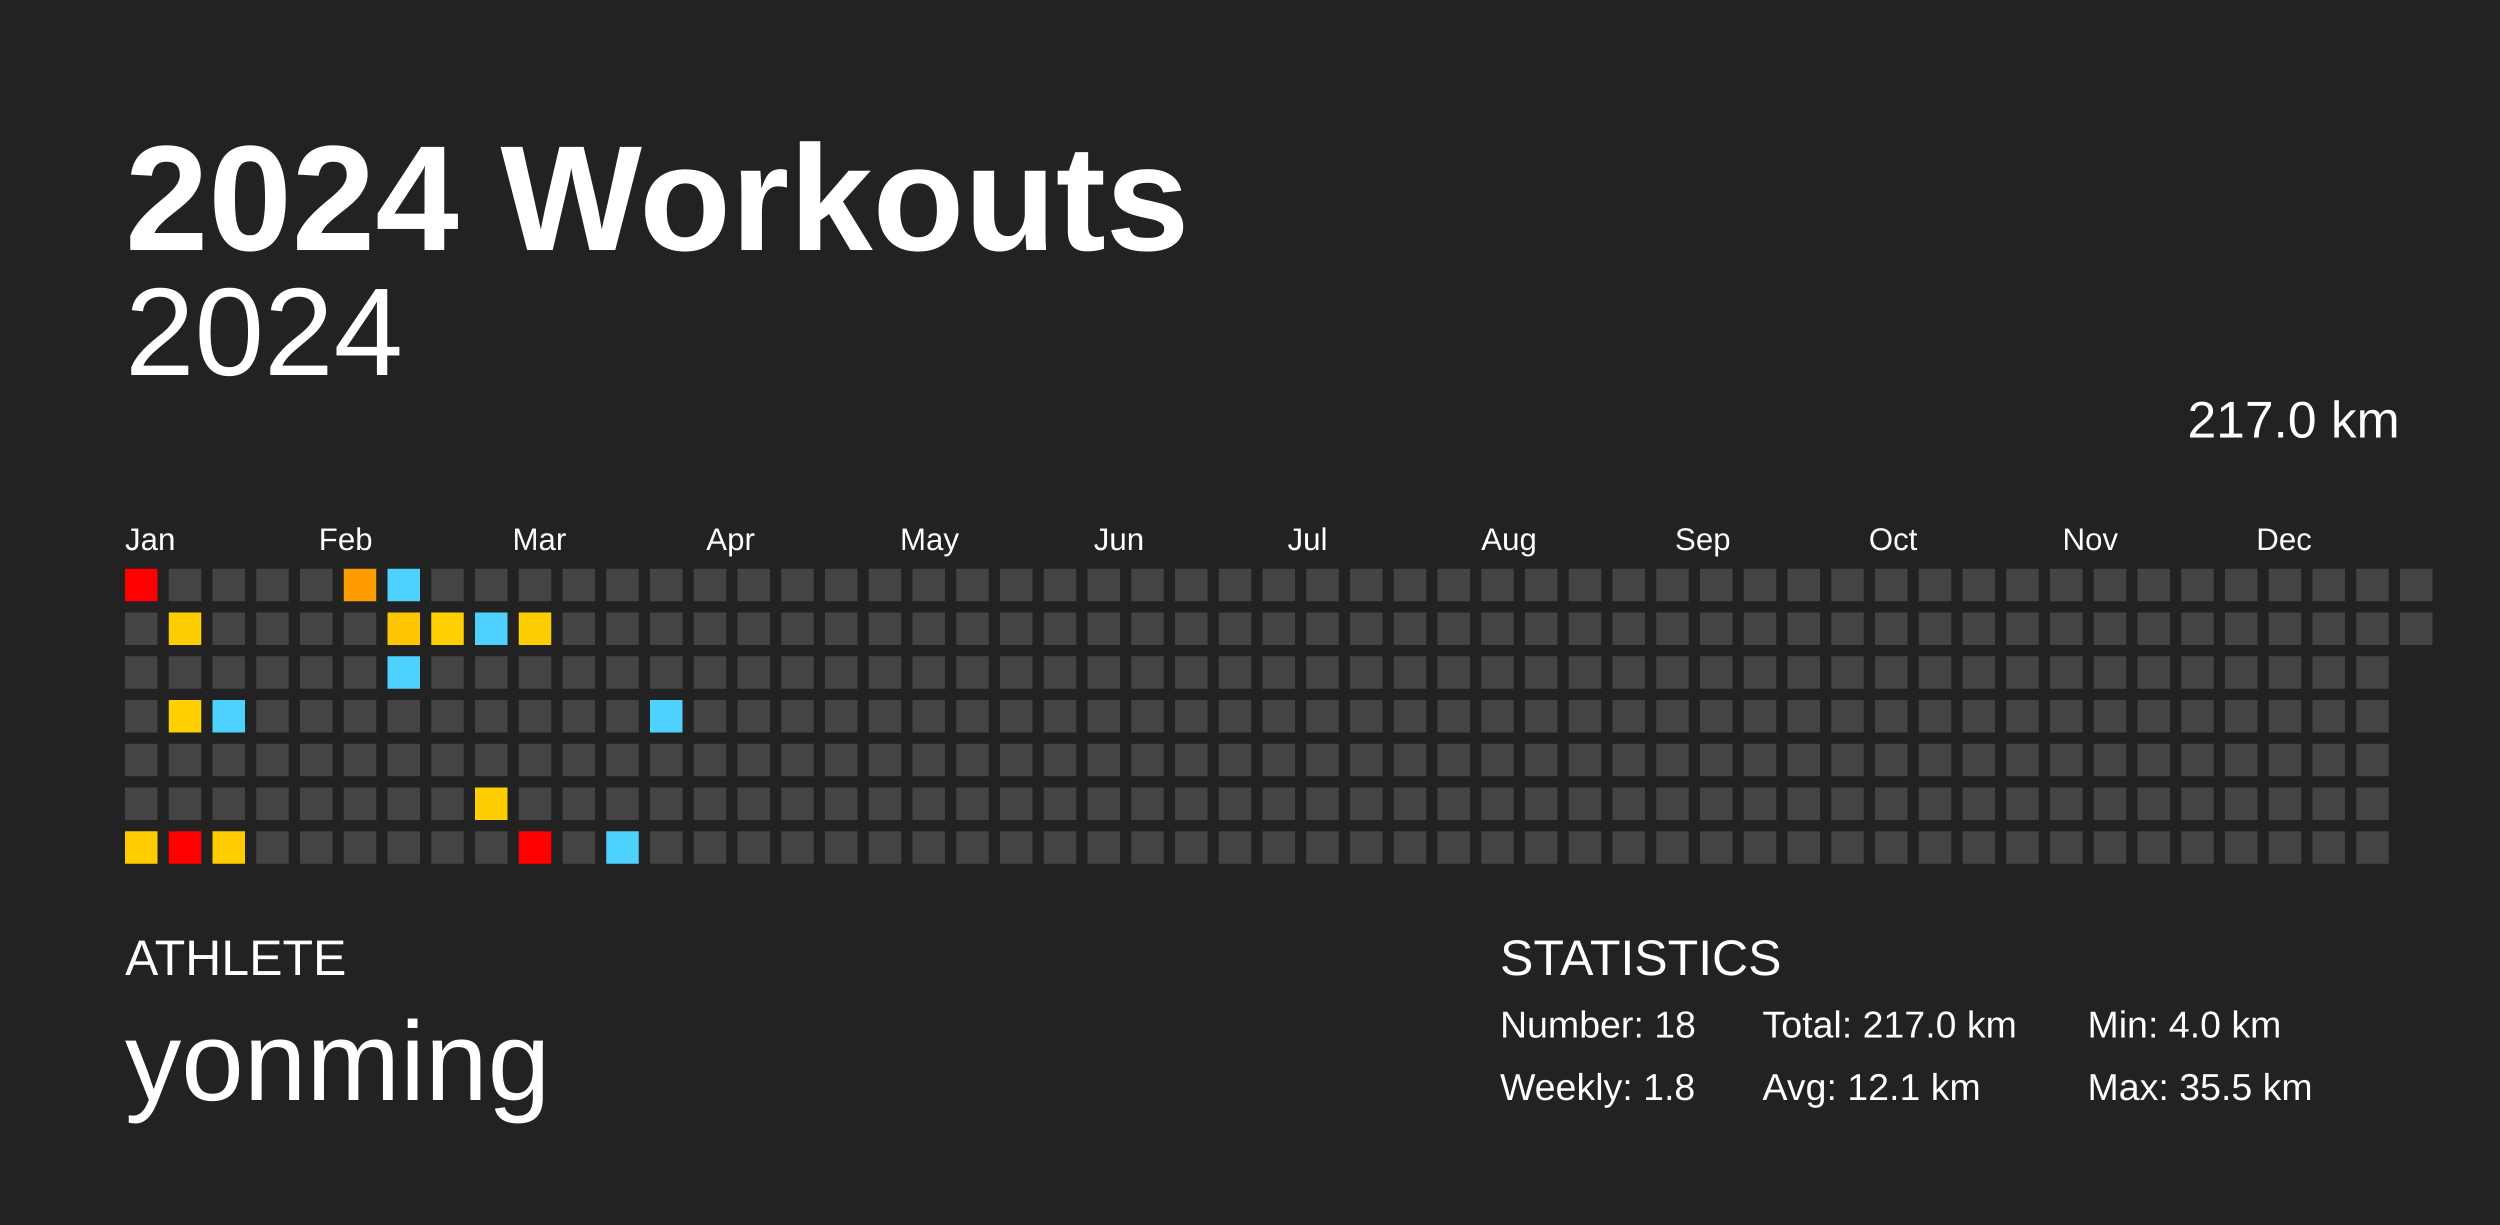
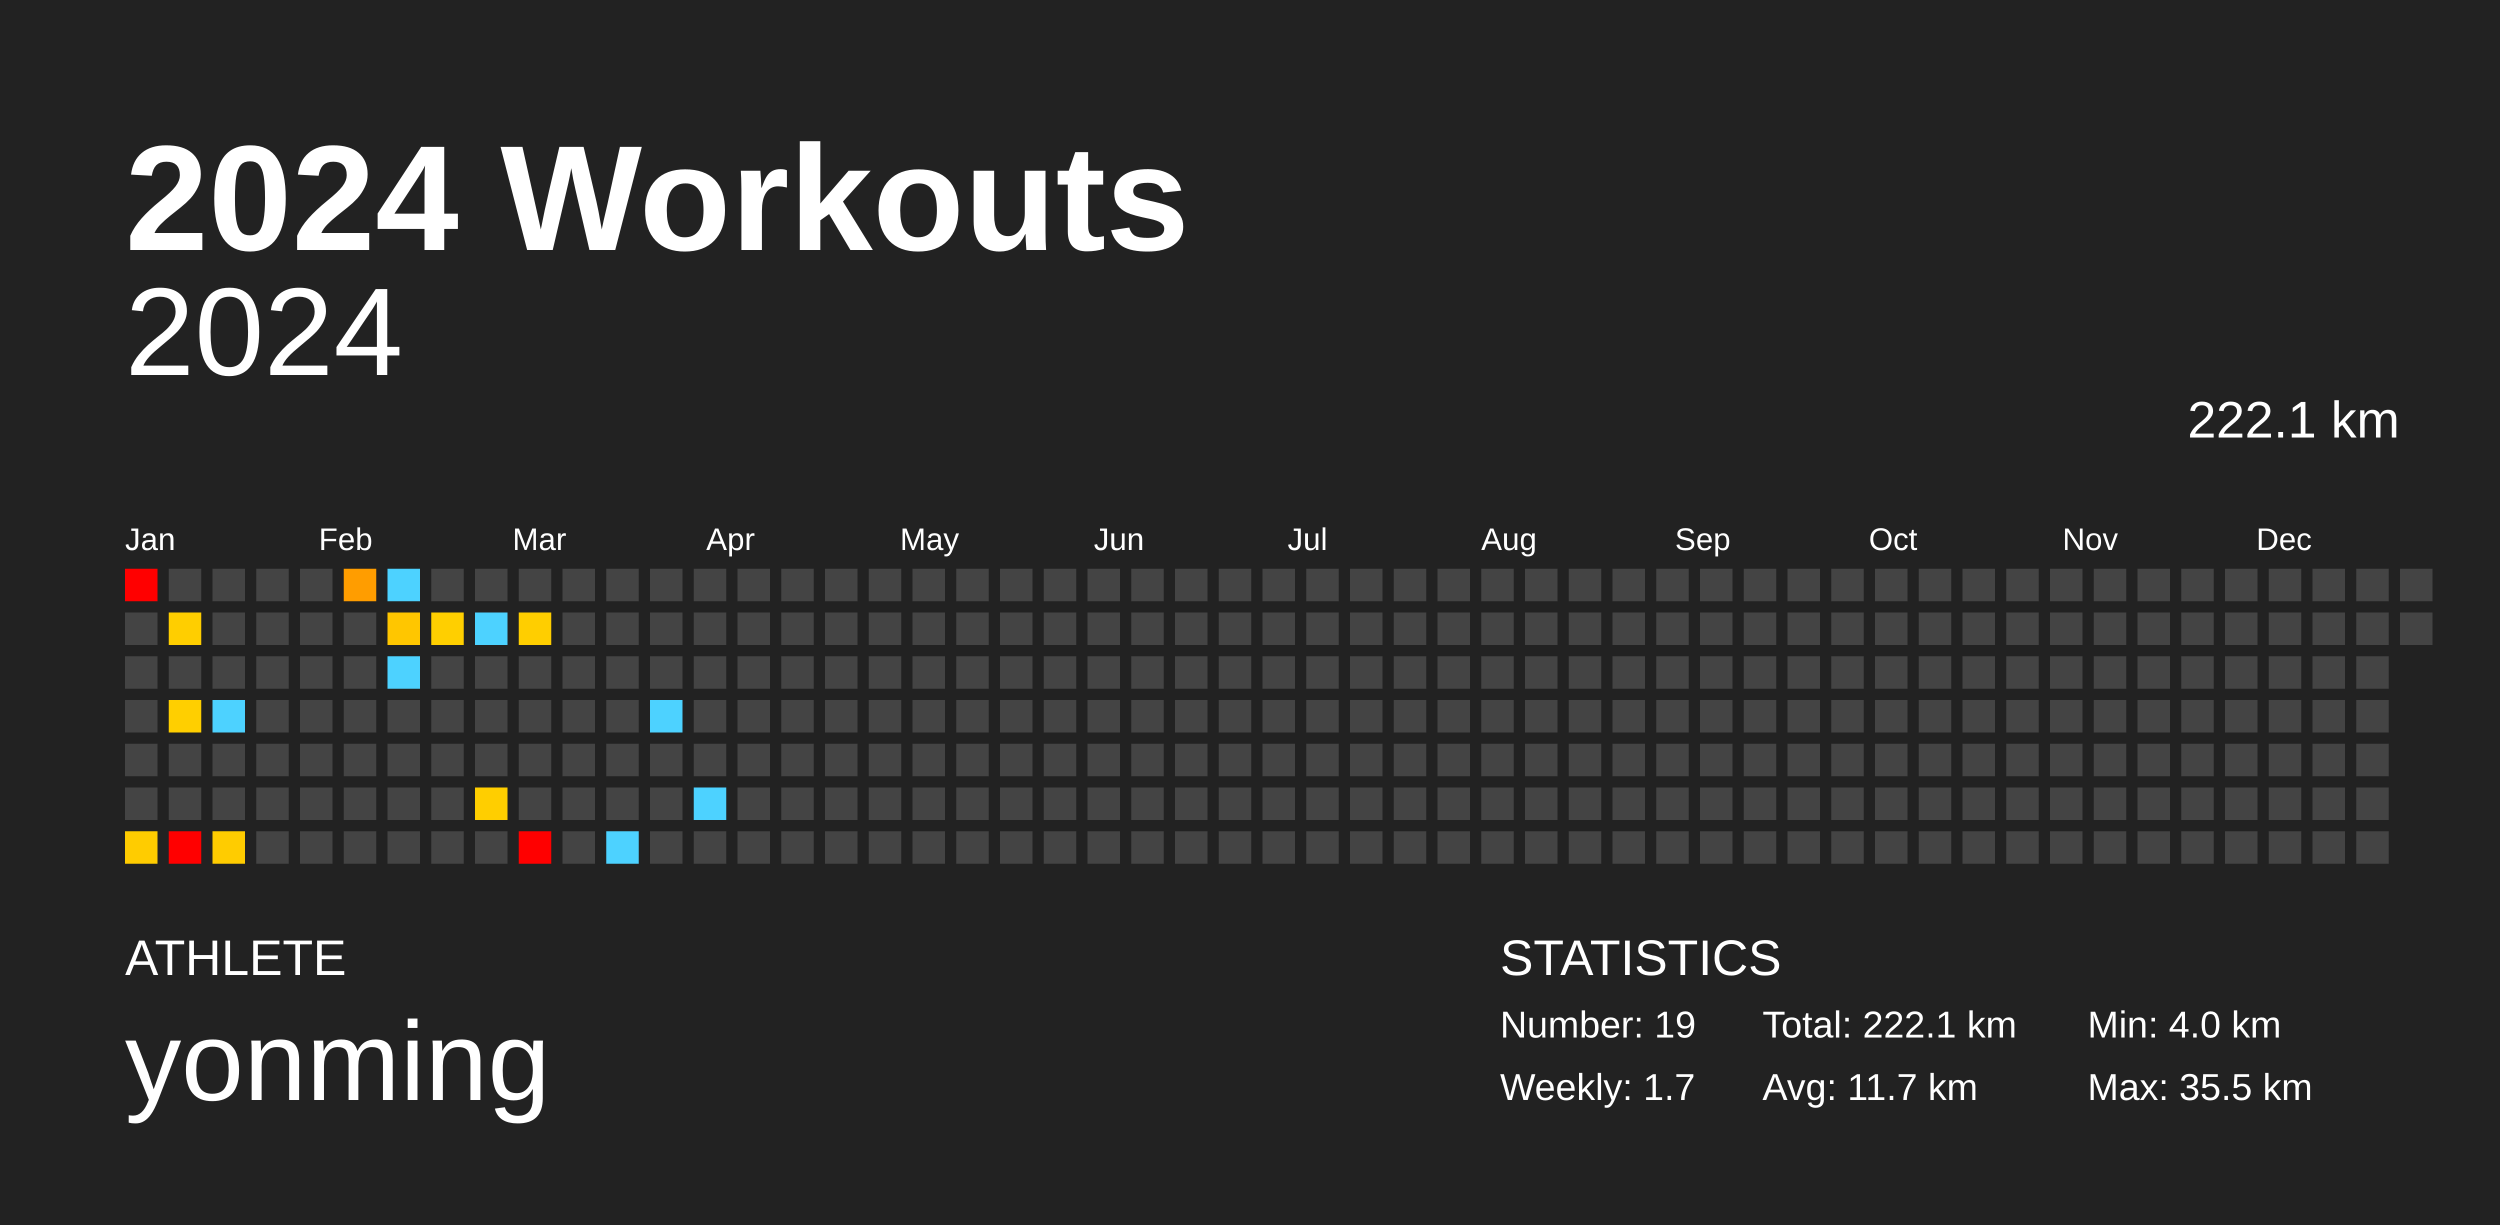
<svg xmlns="http://www.w3.org/2000/svg" baseProfile="full" height="98mm" version="1.1" viewBox="0,0,200,98" width="200mm">
  <defs />
  <rect fill="#222222" height="98" width="200" x="0" y="0" />
  <text fill="#FFFFFF" style="font-size:12px; font-family:Arial; font-weight:bold;" x="10" y="20">2024 Workouts</text>
  <text fill="#FFFFFF" style="font-size:4px; font-family:Arial" x="10" y="78">ATHLETE</text>
  <text fill="#FFFFFF" style="font-size:9px; font-family:Arial" x="10" y="88">yonming</text>
  <text fill="#FFFFFF" style="font-size:4px; font-family:Arial" x="120" y="78">STATISTICS</text>
-   <text fill="#FFFFFF" style="font-size:3px; font-family:Arial" x="120" y="83">Number: 18</text>
-   <text fill="#FFFFFF" style="font-size:3px; font-family:Arial" x="120" y="88">Weekly: 1.8</text>
-   <text fill="#FFFFFF" style="font-size:3px; font-family:Arial" x="141" y="83">Total: 217.0 km</text>
-   <text fill="#FFFFFF" style="font-size:3px; font-family:Arial" x="141" y="88">Avg: 12.1 km</text>
+   <text fill="#FFFFFF" style="font-size:3px; font-family:Arial" x="120" y="83">Number: 19</text>
+   <text fill="#FFFFFF" style="font-size:3px; font-family:Arial" x="120" y="88">Weekly: 1.7</text>
+   <text fill="#FFFFFF" style="font-size:3px; font-family:Arial" x="141" y="83">Total: 222.1 km</text>
+   <text fill="#FFFFFF" style="font-size:3px; font-family:Arial" x="141" y="88">Avg: 11.7 km</text>
  <text fill="#FFFFFF" style="font-size:3px; font-family:Arial" x="167" y="83">Min: 4.0 km</text>
  <text fill="#FFFFFF" style="font-size:3px; font-family:Arial" x="167" y="88">Max: 35.5 km</text>
  <text alignment-baseline="hanging" fill="#FFFFFF" style="font-size:10.0px; font-family:Arial;" x="10" y="30">2024</text>
-   <text alignment-baseline="hanging" fill="#FFFFFF" style="font-size:4.125px; font-family:Arial;" x="175" y="35">217.0 km</text>
+   <text alignment-baseline="hanging" fill="#FFFFFF" style="font-size:4.125px; font-family:Arial;" x="175" y="35">222.1 km</text>
  <text fill="#FFFFFF" style="font-size:2.5px; font-family:Arial" x="10.0" y="44">Jan</text>
  <text fill="#FFFFFF" style="font-size:2.5px; font-family:Arial" x="25.5" y="44">Feb</text>
  <text fill="#FFFFFF" style="font-size:2.5px; font-family:Arial" x="41.0" y="44">Mar</text>
  <text fill="#FFFFFF" style="font-size:2.5px; font-family:Arial" x="56.5" y="44">Apr</text>
  <text fill="#FFFFFF" style="font-size:2.5px; font-family:Arial" x="72.0" y="44">May</text>
  <text fill="#FFFFFF" style="font-size:2.5px; font-family:Arial" x="87.5" y="44">Jun</text>
  <text fill="#FFFFFF" style="font-size:2.5px; font-family:Arial" x="103.0" y="44">Jul</text>
  <text fill="#FFFFFF" style="font-size:2.5px; font-family:Arial" x="118.5" y="44">Aug</text>
  <text fill="#FFFFFF" style="font-size:2.5px; font-family:Arial" x="134.0" y="44">Sep</text>
  <text fill="#FFFFFF" style="font-size:2.5px; font-family:Arial" x="149.5" y="44">Oct</text>
  <text fill="#FFFFFF" style="font-size:2.5px; font-family:Arial" x="165.0" y="44">Nov</text>
  <text fill="#FFFFFF" style="font-size:2.5px; font-family:Arial" x="180.5" y="44">Dec</text>
  <rect fill="red" height="2.6" width="2.6" x="10.0" y="45.5" />
  <rect fill="#444444" height="2.6" width="2.6" x="10.0" y="49.0" />
  <rect fill="#444444" height="2.6" width="2.6" x="10.0" y="52.5" />
  <rect fill="#444444" height="2.6" width="2.6" x="10.0" y="56.0" />
  <rect fill="#444444" height="2.6" width="2.6" x="10.0" y="59.5" />
  <rect fill="#444444" height="2.6" width="2.6" x="10.0" y="63.0" />
  <rect fill="#ffcc00" height="2.6" width="2.6" x="10.0" y="66.5" />
  <rect fill="#444444" height="2.6" width="2.6" x="13.5" y="45.5" />
  <rect fill="#ffce00" height="2.6" width="2.6" x="13.5" y="49.0" />
  <rect fill="#444444" height="2.6" width="2.6" x="13.5" y="52.5" />
  <rect fill="#ffcf00" height="2.6" width="2.6" x="13.5" y="56.0" />
  <rect fill="#444444" height="2.6" width="2.6" x="13.5" y="59.5" />
  <rect fill="#444444" height="2.6" width="2.6" x="13.5" y="63.0" />
  <rect fill="red" height="2.6" width="2.6" x="13.5" y="66.5" />
  <rect fill="#444444" height="2.6" width="2.6" x="17.0" y="45.5" />
  <rect fill="#444444" height="2.6" width="2.6" x="17.0" y="49.0" />
  <rect fill="#444444" height="2.6" width="2.6" x="17.0" y="52.5" />
  <rect fill="#4dd2ff" height="2.6" width="2.6" x="17.0" y="56.0" />
  <rect fill="#444444" height="2.6" width="2.6" x="17.0" y="59.5" />
  <rect fill="#444444" height="2.6" width="2.6" x="17.0" y="63.0" />
  <rect fill="#ffcc00" height="2.6" width="2.6" x="17.0" y="66.5" />
  <rect fill="#444444" height="2.6" width="2.6" x="20.5" y="45.5" />
  <rect fill="#444444" height="2.6" width="2.6" x="20.5" y="49.0" />
  <rect fill="#444444" height="2.6" width="2.6" x="20.5" y="52.5" />
  <rect fill="#444444" height="2.6" width="2.6" x="20.5" y="56.0" />
  <rect fill="#444444" height="2.6" width="2.6" x="20.5" y="59.5" />
  <rect fill="#444444" height="2.6" width="2.6" x="20.5" y="63.0" />
  <rect fill="#444444" height="2.6" width="2.6" x="20.5" y="66.5" />
  <rect fill="#444444" height="2.6" width="2.6" x="24.0" y="45.5" />
  <rect fill="#444444" height="2.6" width="2.6" x="24.0" y="49.0" />
  <rect fill="#444444" height="2.6" width="2.6" x="24.0" y="52.5" />
  <rect fill="#444444" height="2.6" width="2.6" x="24.0" y="56.0" />
  <rect fill="#444444" height="2.6" width="2.6" x="24.0" y="59.5" />
  <rect fill="#444444" height="2.6" width="2.6" x="24.0" y="63.0" />
  <rect fill="#444444" height="2.6" width="2.6" x="24.0" y="66.5" />
  <rect fill="#ff9d00" height="2.6" width="2.6" x="27.5" y="45.5" />
  <rect fill="#444444" height="2.6" width="2.6" x="27.5" y="49.0" />
  <rect fill="#444444" height="2.6" width="2.6" x="27.5" y="52.5" />
  <rect fill="#444444" height="2.6" width="2.6" x="27.5" y="56.0" />
  <rect fill="#444444" height="2.6" width="2.6" x="27.5" y="59.5" />
  <rect fill="#444444" height="2.6" width="2.6" x="27.5" y="63.0" />
  <rect fill="#444444" height="2.6" width="2.6" x="27.5" y="66.5" />
  <rect fill="#4dd2ff" height="2.6" width="2.6" x="31.0" y="45.5" />
  <rect fill="#ffc600" height="2.6" width="2.6" x="31.0" y="49.0" />
  <rect fill="#4dd2ff" height="2.6" width="2.6" x="31.0" y="52.5" />
  <rect fill="#444444" height="2.6" width="2.6" x="31.0" y="56.0" />
  <rect fill="#444444" height="2.6" width="2.6" x="31.0" y="59.5" />
  <rect fill="#444444" height="2.6" width="2.6" x="31.0" y="63.0" />
  <rect fill="#444444" height="2.6" width="2.6" x="31.0" y="66.5" />
  <rect fill="#444444" height="2.6" width="2.6" x="34.5" y="45.5" />
  <rect fill="#ffcf00" height="2.6" width="2.6" x="34.5" y="49.0" />
  <rect fill="#444444" height="2.6" width="2.6" x="34.5" y="52.5" />
  <rect fill="#444444" height="2.6" width="2.6" x="34.5" y="56.0" />
  <rect fill="#444444" height="2.6" width="2.6" x="34.5" y="59.5" />
  <rect fill="#444444" height="2.6" width="2.6" x="34.5" y="63.0" />
  <rect fill="#444444" height="2.6" width="2.6" x="34.5" y="66.5" />
  <rect fill="#444444" height="2.6" width="2.6" x="38.0" y="45.5" />
  <rect fill="#4dd2ff" height="2.6" width="2.6" x="38.0" y="49.0" />
  <rect fill="#444444" height="2.6" width="2.6" x="38.0" y="52.5" />
  <rect fill="#444444" height="2.6" width="2.6" x="38.0" y="56.0" />
  <rect fill="#444444" height="2.6" width="2.6" x="38.0" y="59.5" />
  <rect fill="#ffce00" height="2.6" width="2.6" x="38.0" y="63.0" />
  <rect fill="#444444" height="2.6" width="2.6" x="38.0" y="66.5" />
  <rect fill="#444444" height="2.6" width="2.6" x="41.5" y="45.5" />
  <rect fill="#ffce00" height="2.6" width="2.6" x="41.5" y="49.0" />
  <rect fill="#444444" height="2.6" width="2.6" x="41.5" y="52.5" />
  <rect fill="#444444" height="2.6" width="2.6" x="41.5" y="56.0" />
  <rect fill="#444444" height="2.6" width="2.6" x="41.5" y="59.5" />
  <rect fill="#444444" height="2.6" width="2.6" x="41.5" y="63.0" />
  <rect fill="red" height="2.6" width="2.6" x="41.5" y="66.5" />
  <rect fill="#444444" height="2.6" width="2.6" x="45.0" y="45.5" />
  <rect fill="#444444" height="2.6" width="2.6" x="45.0" y="49.0" />
  <rect fill="#444444" height="2.6" width="2.6" x="45.0" y="52.5" />
  <rect fill="#444444" height="2.6" width="2.6" x="45.0" y="56.0" />
  <rect fill="#444444" height="2.6" width="2.6" x="45.0" y="59.5" />
  <rect fill="#444444" height="2.6" width="2.6" x="45.0" y="63.0" />
  <rect fill="#444444" height="2.6" width="2.6" x="45.0" y="66.5" />
  <rect fill="#444444" height="2.6" width="2.6" x="48.5" y="45.5" />
  <rect fill="#444444" height="2.6" width="2.6" x="48.5" y="49.0" />
  <rect fill="#444444" height="2.6" width="2.6" x="48.5" y="52.5" />
  <rect fill="#444444" height="2.6" width="2.6" x="48.5" y="56.0" />
  <rect fill="#444444" height="2.6" width="2.6" x="48.5" y="59.5" />
  <rect fill="#444444" height="2.6" width="2.6" x="48.5" y="63.0" />
  <rect fill="#4dd2ff" height="2.6" width="2.6" x="48.5" y="66.5" />
  <rect fill="#444444" height="2.6" width="2.6" x="52.0" y="45.5" />
  <rect fill="#444444" height="2.6" width="2.6" x="52.0" y="49.0" />
  <rect fill="#444444" height="2.6" width="2.6" x="52.0" y="52.5" />
  <rect fill="#4dd2ff" height="2.6" width="2.6" x="52.0" y="56.0" />
  <rect fill="#444444" height="2.6" width="2.6" x="52.0" y="59.5" />
  <rect fill="#444444" height="2.6" width="2.6" x="52.0" y="63.0" />
  <rect fill="#444444" height="2.6" width="2.6" x="52.0" y="66.5" />
  <rect fill="#444444" height="2.6" width="2.6" x="55.5" y="45.5" />
  <rect fill="#444444" height="2.6" width="2.6" x="55.5" y="49.0" />
  <rect fill="#444444" height="2.6" width="2.6" x="55.5" y="52.5" />
  <rect fill="#444444" height="2.6" width="2.6" x="55.5" y="56.0" />
  <rect fill="#444444" height="2.6" width="2.6" x="55.5" y="59.5" />
-   <rect fill="#444444" height="2.6" width="2.6" x="55.5" y="63.0" />
+   <rect fill="#4dd2ff" height="2.6" width="2.6" x="55.5" y="63.0" />
  <rect fill="#444444" height="2.6" width="2.6" x="55.5" y="66.5" />
  <rect fill="#444444" height="2.6" width="2.6" x="59.0" y="45.5" />
  <rect fill="#444444" height="2.6" width="2.6" x="59.0" y="49.0" />
  <rect fill="#444444" height="2.6" width="2.6" x="59.0" y="52.5" />
  <rect fill="#444444" height="2.6" width="2.6" x="59.0" y="56.0" />
  <rect fill="#444444" height="2.6" width="2.6" x="59.0" y="59.5" />
  <rect fill="#444444" height="2.6" width="2.6" x="59.0" y="63.0" />
  <rect fill="#444444" height="2.6" width="2.6" x="59.0" y="66.5" />
  <rect fill="#444444" height="2.6" width="2.6" x="62.5" y="45.5" />
  <rect fill="#444444" height="2.6" width="2.6" x="62.5" y="49.0" />
  <rect fill="#444444" height="2.6" width="2.6" x="62.5" y="52.5" />
  <rect fill="#444444" height="2.6" width="2.6" x="62.5" y="56.0" />
  <rect fill="#444444" height="2.6" width="2.6" x="62.5" y="59.5" />
  <rect fill="#444444" height="2.6" width="2.6" x="62.5" y="63.0" />
  <rect fill="#444444" height="2.6" width="2.6" x="62.5" y="66.5" />
  <rect fill="#444444" height="2.6" width="2.6" x="66.0" y="45.5" />
  <rect fill="#444444" height="2.6" width="2.6" x="66.0" y="49.0" />
  <rect fill="#444444" height="2.6" width="2.6" x="66.0" y="52.5" />
  <rect fill="#444444" height="2.6" width="2.6" x="66.0" y="56.0" />
  <rect fill="#444444" height="2.6" width="2.6" x="66.0" y="59.5" />
  <rect fill="#444444" height="2.6" width="2.6" x="66.0" y="63.0" />
  <rect fill="#444444" height="2.6" width="2.6" x="66.0" y="66.5" />
  <rect fill="#444444" height="2.6" width="2.6" x="69.5" y="45.5" />
  <rect fill="#444444" height="2.6" width="2.6" x="69.5" y="49.0" />
  <rect fill="#444444" height="2.6" width="2.6" x="69.5" y="52.5" />
  <rect fill="#444444" height="2.6" width="2.6" x="69.5" y="56.0" />
  <rect fill="#444444" height="2.6" width="2.6" x="69.5" y="59.5" />
  <rect fill="#444444" height="2.6" width="2.6" x="69.5" y="63.0" />
  <rect fill="#444444" height="2.6" width="2.6" x="69.5" y="66.5" />
  <rect fill="#444444" height="2.6" width="2.6" x="73.0" y="45.5" />
  <rect fill="#444444" height="2.6" width="2.6" x="73.0" y="49.0" />
  <rect fill="#444444" height="2.6" width="2.6" x="73.0" y="52.5" />
  <rect fill="#444444" height="2.6" width="2.6" x="73.0" y="56.0" />
  <rect fill="#444444" height="2.6" width="2.6" x="73.0" y="59.5" />
  <rect fill="#444444" height="2.6" width="2.6" x="73.0" y="63.0" />
  <rect fill="#444444" height="2.6" width="2.6" x="73.0" y="66.5" />
  <rect fill="#444444" height="2.6" width="2.6" x="76.5" y="45.5" />
  <rect fill="#444444" height="2.6" width="2.6" x="76.5" y="49.0" />
  <rect fill="#444444" height="2.6" width="2.6" x="76.5" y="52.5" />
  <rect fill="#444444" height="2.6" width="2.6" x="76.5" y="56.0" />
  <rect fill="#444444" height="2.6" width="2.6" x="76.5" y="59.5" />
  <rect fill="#444444" height="2.6" width="2.6" x="76.5" y="63.0" />
  <rect fill="#444444" height="2.6" width="2.6" x="76.5" y="66.5" />
  <rect fill="#444444" height="2.6" width="2.6" x="80.0" y="45.5" />
  <rect fill="#444444" height="2.6" width="2.6" x="80.0" y="49.0" />
  <rect fill="#444444" height="2.6" width="2.6" x="80.0" y="52.5" />
  <rect fill="#444444" height="2.6" width="2.6" x="80.0" y="56.0" />
  <rect fill="#444444" height="2.6" width="2.6" x="80.0" y="59.5" />
  <rect fill="#444444" height="2.6" width="2.6" x="80.0" y="63.0" />
  <rect fill="#444444" height="2.6" width="2.6" x="80.0" y="66.5" />
  <rect fill="#444444" height="2.6" width="2.6" x="83.5" y="45.5" />
  <rect fill="#444444" height="2.6" width="2.6" x="83.5" y="49.0" />
  <rect fill="#444444" height="2.6" width="2.6" x="83.5" y="52.5" />
  <rect fill="#444444" height="2.6" width="2.6" x="83.5" y="56.0" />
  <rect fill="#444444" height="2.6" width="2.6" x="83.5" y="59.5" />
  <rect fill="#444444" height="2.6" width="2.6" x="83.5" y="63.0" />
  <rect fill="#444444" height="2.6" width="2.6" x="83.5" y="66.5" />
  <rect fill="#444444" height="2.6" width="2.6" x="87.0" y="45.5" />
  <rect fill="#444444" height="2.6" width="2.6" x="87.0" y="49.0" />
  <rect fill="#444444" height="2.6" width="2.6" x="87.0" y="52.5" />
  <rect fill="#444444" height="2.6" width="2.6" x="87.0" y="56.0" />
  <rect fill="#444444" height="2.6" width="2.6" x="87.0" y="59.5" />
  <rect fill="#444444" height="2.6" width="2.6" x="87.0" y="63.0" />
  <rect fill="#444444" height="2.6" width="2.6" x="87.0" y="66.5" />
  <rect fill="#444444" height="2.6" width="2.6" x="90.5" y="45.5" />
  <rect fill="#444444" height="2.6" width="2.6" x="90.5" y="49.0" />
  <rect fill="#444444" height="2.6" width="2.6" x="90.5" y="52.5" />
  <rect fill="#444444" height="2.6" width="2.6" x="90.5" y="56.0" />
  <rect fill="#444444" height="2.6" width="2.6" x="90.5" y="59.5" />
  <rect fill="#444444" height="2.6" width="2.6" x="90.5" y="63.0" />
  <rect fill="#444444" height="2.6" width="2.6" x="90.5" y="66.5" />
  <rect fill="#444444" height="2.6" width="2.6" x="94.0" y="45.5" />
  <rect fill="#444444" height="2.6" width="2.6" x="94.0" y="49.0" />
  <rect fill="#444444" height="2.6" width="2.6" x="94.0" y="52.5" />
  <rect fill="#444444" height="2.6" width="2.6" x="94.0" y="56.0" />
  <rect fill="#444444" height="2.6" width="2.6" x="94.0" y="59.5" />
  <rect fill="#444444" height="2.6" width="2.6" x="94.0" y="63.0" />
  <rect fill="#444444" height="2.6" width="2.6" x="94.0" y="66.5" />
  <rect fill="#444444" height="2.6" width="2.6" x="97.5" y="45.5" />
  <rect fill="#444444" height="2.6" width="2.6" x="97.5" y="49.0" />
  <rect fill="#444444" height="2.6" width="2.6" x="97.5" y="52.5" />
  <rect fill="#444444" height="2.6" width="2.6" x="97.5" y="56.0" />
  <rect fill="#444444" height="2.6" width="2.6" x="97.5" y="59.5" />
  <rect fill="#444444" height="2.6" width="2.6" x="97.5" y="63.0" />
  <rect fill="#444444" height="2.6" width="2.6" x="97.5" y="66.5" />
  <rect fill="#444444" height="2.6" width="2.6" x="101.0" y="45.5" />
  <rect fill="#444444" height="2.6" width="2.6" x="101.0" y="49.0" />
  <rect fill="#444444" height="2.6" width="2.6" x="101.0" y="52.5" />
  <rect fill="#444444" height="2.6" width="2.6" x="101.0" y="56.0" />
  <rect fill="#444444" height="2.6" width="2.6" x="101.0" y="59.5" />
  <rect fill="#444444" height="2.6" width="2.6" x="101.0" y="63.0" />
  <rect fill="#444444" height="2.6" width="2.6" x="101.0" y="66.5" />
  <rect fill="#444444" height="2.6" width="2.6" x="104.5" y="45.5" />
  <rect fill="#444444" height="2.6" width="2.6" x="104.5" y="49.0" />
  <rect fill="#444444" height="2.6" width="2.6" x="104.5" y="52.5" />
  <rect fill="#444444" height="2.6" width="2.6" x="104.5" y="56.0" />
  <rect fill="#444444" height="2.6" width="2.6" x="104.5" y="59.5" />
  <rect fill="#444444" height="2.6" width="2.6" x="104.5" y="63.0" />
  <rect fill="#444444" height="2.6" width="2.6" x="104.5" y="66.5" />
  <rect fill="#444444" height="2.6" width="2.6" x="108.0" y="45.5" />
  <rect fill="#444444" height="2.6" width="2.6" x="108.0" y="49.0" />
  <rect fill="#444444" height="2.6" width="2.6" x="108.0" y="52.5" />
  <rect fill="#444444" height="2.6" width="2.6" x="108.0" y="56.0" />
  <rect fill="#444444" height="2.6" width="2.6" x="108.0" y="59.5" />
  <rect fill="#444444" height="2.6" width="2.6" x="108.0" y="63.0" />
  <rect fill="#444444" height="2.6" width="2.6" x="108.0" y="66.5" />
  <rect fill="#444444" height="2.6" width="2.6" x="111.5" y="45.5" />
  <rect fill="#444444" height="2.6" width="2.6" x="111.5" y="49.0" />
  <rect fill="#444444" height="2.6" width="2.6" x="111.5" y="52.5" />
  <rect fill="#444444" height="2.6" width="2.6" x="111.5" y="56.0" />
  <rect fill="#444444" height="2.6" width="2.6" x="111.5" y="59.5" />
  <rect fill="#444444" height="2.6" width="2.6" x="111.5" y="63.0" />
  <rect fill="#444444" height="2.6" width="2.6" x="111.5" y="66.5" />
  <rect fill="#444444" height="2.6" width="2.6" x="115.0" y="45.5" />
  <rect fill="#444444" height="2.6" width="2.6" x="115.0" y="49.0" />
  <rect fill="#444444" height="2.6" width="2.6" x="115.0" y="52.5" />
  <rect fill="#444444" height="2.6" width="2.6" x="115.0" y="56.0" />
  <rect fill="#444444" height="2.6" width="2.6" x="115.0" y="59.5" />
  <rect fill="#444444" height="2.6" width="2.6" x="115.0" y="63.0" />
  <rect fill="#444444" height="2.6" width="2.6" x="115.0" y="66.5" />
  <rect fill="#444444" height="2.6" width="2.6" x="118.5" y="45.5" />
  <rect fill="#444444" height="2.6" width="2.6" x="118.5" y="49.0" />
  <rect fill="#444444" height="2.6" width="2.6" x="118.5" y="52.5" />
  <rect fill="#444444" height="2.6" width="2.6" x="118.5" y="56.0" />
  <rect fill="#444444" height="2.6" width="2.6" x="118.5" y="59.5" />
  <rect fill="#444444" height="2.6" width="2.6" x="118.5" y="63.0" />
  <rect fill="#444444" height="2.6" width="2.6" x="118.5" y="66.5" />
  <rect fill="#444444" height="2.6" width="2.6" x="122.0" y="45.5" />
  <rect fill="#444444" height="2.6" width="2.6" x="122.0" y="49.0" />
  <rect fill="#444444" height="2.6" width="2.6" x="122.0" y="52.5" />
  <rect fill="#444444" height="2.6" width="2.6" x="122.0" y="56.0" />
  <rect fill="#444444" height="2.6" width="2.6" x="122.0" y="59.5" />
  <rect fill="#444444" height="2.6" width="2.6" x="122.0" y="63.0" />
  <rect fill="#444444" height="2.6" width="2.6" x="122.0" y="66.5" />
  <rect fill="#444444" height="2.6" width="2.6" x="125.5" y="45.5" />
  <rect fill="#444444" height="2.6" width="2.6" x="125.5" y="49.0" />
  <rect fill="#444444" height="2.6" width="2.6" x="125.5" y="52.5" />
  <rect fill="#444444" height="2.6" width="2.6" x="125.5" y="56.0" />
  <rect fill="#444444" height="2.6" width="2.6" x="125.5" y="59.5" />
  <rect fill="#444444" height="2.6" width="2.6" x="125.5" y="63.0" />
  <rect fill="#444444" height="2.6" width="2.6" x="125.5" y="66.5" />
  <rect fill="#444444" height="2.6" width="2.6" x="129.0" y="45.5" />
  <rect fill="#444444" height="2.6" width="2.6" x="129.0" y="49.0" />
  <rect fill="#444444" height="2.6" width="2.6" x="129.0" y="52.5" />
  <rect fill="#444444" height="2.6" width="2.6" x="129.0" y="56.0" />
  <rect fill="#444444" height="2.6" width="2.6" x="129.0" y="59.5" />
  <rect fill="#444444" height="2.6" width="2.6" x="129.0" y="63.0" />
  <rect fill="#444444" height="2.6" width="2.6" x="129.0" y="66.5" />
  <rect fill="#444444" height="2.6" width="2.6" x="132.5" y="45.5" />
  <rect fill="#444444" height="2.6" width="2.6" x="132.5" y="49.0" />
  <rect fill="#444444" height="2.6" width="2.6" x="132.5" y="52.5" />
  <rect fill="#444444" height="2.6" width="2.6" x="132.5" y="56.0" />
  <rect fill="#444444" height="2.6" width="2.6" x="132.5" y="59.5" />
  <rect fill="#444444" height="2.6" width="2.6" x="132.5" y="63.0" />
  <rect fill="#444444" height="2.6" width="2.6" x="132.5" y="66.5" />
  <rect fill="#444444" height="2.6" width="2.6" x="136.0" y="45.5" />
  <rect fill="#444444" height="2.6" width="2.6" x="136.0" y="49.0" />
  <rect fill="#444444" height="2.6" width="2.6" x="136.0" y="52.5" />
  <rect fill="#444444" height="2.6" width="2.6" x="136.0" y="56.0" />
  <rect fill="#444444" height="2.6" width="2.6" x="136.0" y="59.5" />
  <rect fill="#444444" height="2.6" width="2.6" x="136.0" y="63.0" />
  <rect fill="#444444" height="2.6" width="2.6" x="136.0" y="66.5" />
  <rect fill="#444444" height="2.6" width="2.6" x="139.5" y="45.5" />
  <rect fill="#444444" height="2.6" width="2.6" x="139.5" y="49.0" />
  <rect fill="#444444" height="2.6" width="2.6" x="139.5" y="52.5" />
  <rect fill="#444444" height="2.6" width="2.6" x="139.5" y="56.0" />
  <rect fill="#444444" height="2.6" width="2.6" x="139.5" y="59.5" />
  <rect fill="#444444" height="2.6" width="2.6" x="139.5" y="63.0" />
  <rect fill="#444444" height="2.6" width="2.6" x="139.5" y="66.5" />
  <rect fill="#444444" height="2.6" width="2.6" x="143.0" y="45.5" />
  <rect fill="#444444" height="2.6" width="2.6" x="143.0" y="49.0" />
  <rect fill="#444444" height="2.6" width="2.6" x="143.0" y="52.5" />
  <rect fill="#444444" height="2.6" width="2.6" x="143.0" y="56.0" />
  <rect fill="#444444" height="2.6" width="2.6" x="143.0" y="59.5" />
  <rect fill="#444444" height="2.6" width="2.6" x="143.0" y="63.0" />
  <rect fill="#444444" height="2.6" width="2.6" x="143.0" y="66.5" />
  <rect fill="#444444" height="2.6" width="2.6" x="146.5" y="45.5" />
  <rect fill="#444444" height="2.6" width="2.6" x="146.5" y="49.0" />
  <rect fill="#444444" height="2.6" width="2.6" x="146.5" y="52.5" />
  <rect fill="#444444" height="2.6" width="2.6" x="146.5" y="56.0" />
  <rect fill="#444444" height="2.6" width="2.6" x="146.5" y="59.5" />
  <rect fill="#444444" height="2.6" width="2.6" x="146.5" y="63.0" />
  <rect fill="#444444" height="2.6" width="2.6" x="146.5" y="66.5" />
  <rect fill="#444444" height="2.6" width="2.6" x="150.0" y="45.5" />
  <rect fill="#444444" height="2.6" width="2.6" x="150.0" y="49.0" />
  <rect fill="#444444" height="2.6" width="2.6" x="150.0" y="52.5" />
  <rect fill="#444444" height="2.6" width="2.6" x="150.0" y="56.0" />
  <rect fill="#444444" height="2.6" width="2.6" x="150.0" y="59.5" />
  <rect fill="#444444" height="2.6" width="2.6" x="150.0" y="63.0" />
  <rect fill="#444444" height="2.6" width="2.6" x="150.0" y="66.5" />
  <rect fill="#444444" height="2.6" width="2.6" x="153.5" y="45.5" />
  <rect fill="#444444" height="2.6" width="2.6" x="153.5" y="49.0" />
  <rect fill="#444444" height="2.6" width="2.6" x="153.5" y="52.5" />
  <rect fill="#444444" height="2.6" width="2.6" x="153.5" y="56.0" />
  <rect fill="#444444" height="2.6" width="2.6" x="153.5" y="59.5" />
  <rect fill="#444444" height="2.6" width="2.6" x="153.5" y="63.0" />
  <rect fill="#444444" height="2.6" width="2.6" x="153.5" y="66.5" />
  <rect fill="#444444" height="2.6" width="2.6" x="157.0" y="45.5" />
  <rect fill="#444444" height="2.6" width="2.6" x="157.0" y="49.0" />
  <rect fill="#444444" height="2.6" width="2.6" x="157.0" y="52.5" />
  <rect fill="#444444" height="2.6" width="2.6" x="157.0" y="56.0" />
  <rect fill="#444444" height="2.6" width="2.6" x="157.0" y="59.5" />
  <rect fill="#444444" height="2.6" width="2.6" x="157.0" y="63.0" />
  <rect fill="#444444" height="2.6" width="2.6" x="157.0" y="66.5" />
  <rect fill="#444444" height="2.6" width="2.6" x="160.5" y="45.5" />
  <rect fill="#444444" height="2.6" width="2.6" x="160.5" y="49.0" />
  <rect fill="#444444" height="2.6" width="2.6" x="160.5" y="52.5" />
  <rect fill="#444444" height="2.6" width="2.6" x="160.5" y="56.0" />
  <rect fill="#444444" height="2.6" width="2.6" x="160.5" y="59.5" />
  <rect fill="#444444" height="2.6" width="2.6" x="160.5" y="63.0" />
  <rect fill="#444444" height="2.6" width="2.6" x="160.5" y="66.5" />
  <rect fill="#444444" height="2.6" width="2.6" x="164.0" y="45.5" />
  <rect fill="#444444" height="2.6" width="2.6" x="164.0" y="49.0" />
  <rect fill="#444444" height="2.6" width="2.6" x="164.0" y="52.5" />
  <rect fill="#444444" height="2.6" width="2.6" x="164.0" y="56.0" />
  <rect fill="#444444" height="2.6" width="2.6" x="164.0" y="59.5" />
  <rect fill="#444444" height="2.6" width="2.6" x="164.0" y="63.0" />
  <rect fill="#444444" height="2.6" width="2.6" x="164.0" y="66.5" />
  <rect fill="#444444" height="2.6" width="2.6" x="167.5" y="45.5" />
  <rect fill="#444444" height="2.6" width="2.6" x="167.5" y="49.0" />
  <rect fill="#444444" height="2.6" width="2.6" x="167.5" y="52.5" />
  <rect fill="#444444" height="2.6" width="2.6" x="167.5" y="56.0" />
  <rect fill="#444444" height="2.6" width="2.6" x="167.5" y="59.5" />
  <rect fill="#444444" height="2.6" width="2.6" x="167.5" y="63.0" />
  <rect fill="#444444" height="2.6" width="2.6" x="167.5" y="66.5" />
  <rect fill="#444444" height="2.6" width="2.6" x="171.0" y="45.5" />
  <rect fill="#444444" height="2.6" width="2.6" x="171.0" y="49.0" />
  <rect fill="#444444" height="2.6" width="2.6" x="171.0" y="52.5" />
  <rect fill="#444444" height="2.6" width="2.6" x="171.0" y="56.0" />
  <rect fill="#444444" height="2.6" width="2.6" x="171.0" y="59.5" />
  <rect fill="#444444" height="2.6" width="2.6" x="171.0" y="63.0" />
  <rect fill="#444444" height="2.6" width="2.6" x="171.0" y="66.5" />
  <rect fill="#444444" height="2.6" width="2.6" x="174.5" y="45.5" />
  <rect fill="#444444" height="2.6" width="2.6" x="174.5" y="49.0" />
  <rect fill="#444444" height="2.6" width="2.6" x="174.5" y="52.5" />
  <rect fill="#444444" height="2.6" width="2.6" x="174.5" y="56.0" />
  <rect fill="#444444" height="2.6" width="2.6" x="174.5" y="59.5" />
  <rect fill="#444444" height="2.6" width="2.6" x="174.5" y="63.0" />
  <rect fill="#444444" height="2.6" width="2.6" x="174.5" y="66.5" />
  <rect fill="#444444" height="2.6" width="2.6" x="178.0" y="45.5" />
  <rect fill="#444444" height="2.6" width="2.6" x="178.0" y="49.0" />
  <rect fill="#444444" height="2.6" width="2.6" x="178.0" y="52.5" />
  <rect fill="#444444" height="2.6" width="2.6" x="178.0" y="56.0" />
  <rect fill="#444444" height="2.6" width="2.6" x="178.0" y="59.5" />
  <rect fill="#444444" height="2.6" width="2.6" x="178.0" y="63.0" />
  <rect fill="#444444" height="2.6" width="2.6" x="178.0" y="66.5" />
  <rect fill="#444444" height="2.6" width="2.6" x="181.5" y="45.5" />
  <rect fill="#444444" height="2.6" width="2.6" x="181.5" y="49.0" />
  <rect fill="#444444" height="2.6" width="2.6" x="181.5" y="52.5" />
  <rect fill="#444444" height="2.6" width="2.6" x="181.5" y="56.0" />
  <rect fill="#444444" height="2.6" width="2.6" x="181.5" y="59.5" />
  <rect fill="#444444" height="2.6" width="2.6" x="181.5" y="63.0" />
  <rect fill="#444444" height="2.6" width="2.6" x="181.5" y="66.5" />
  <rect fill="#444444" height="2.6" width="2.6" x="185.0" y="45.5" />
  <rect fill="#444444" height="2.6" width="2.6" x="185.0" y="49.0" />
  <rect fill="#444444" height="2.6" width="2.6" x="185.0" y="52.5" />
  <rect fill="#444444" height="2.6" width="2.6" x="185.0" y="56.0" />
  <rect fill="#444444" height="2.6" width="2.6" x="185.0" y="59.5" />
  <rect fill="#444444" height="2.6" width="2.6" x="185.0" y="63.0" />
  <rect fill="#444444" height="2.6" width="2.6" x="185.0" y="66.5" />
  <rect fill="#444444" height="2.6" width="2.6" x="188.5" y="45.5" />
  <rect fill="#444444" height="2.6" width="2.6" x="188.5" y="49.0" />
  <rect fill="#444444" height="2.6" width="2.6" x="188.5" y="52.5" />
  <rect fill="#444444" height="2.6" width="2.6" x="188.5" y="56.0" />
  <rect fill="#444444" height="2.6" width="2.6" x="188.5" y="59.5" />
  <rect fill="#444444" height="2.6" width="2.6" x="188.5" y="63.0" />
  <rect fill="#444444" height="2.6" width="2.6" x="188.5" y="66.5" />
  <rect fill="#444444" height="2.6" width="2.6" x="192.0" y="45.5" />
  <rect fill="#444444" height="2.6" width="2.6" x="192.0" y="49.0" />
</svg>
